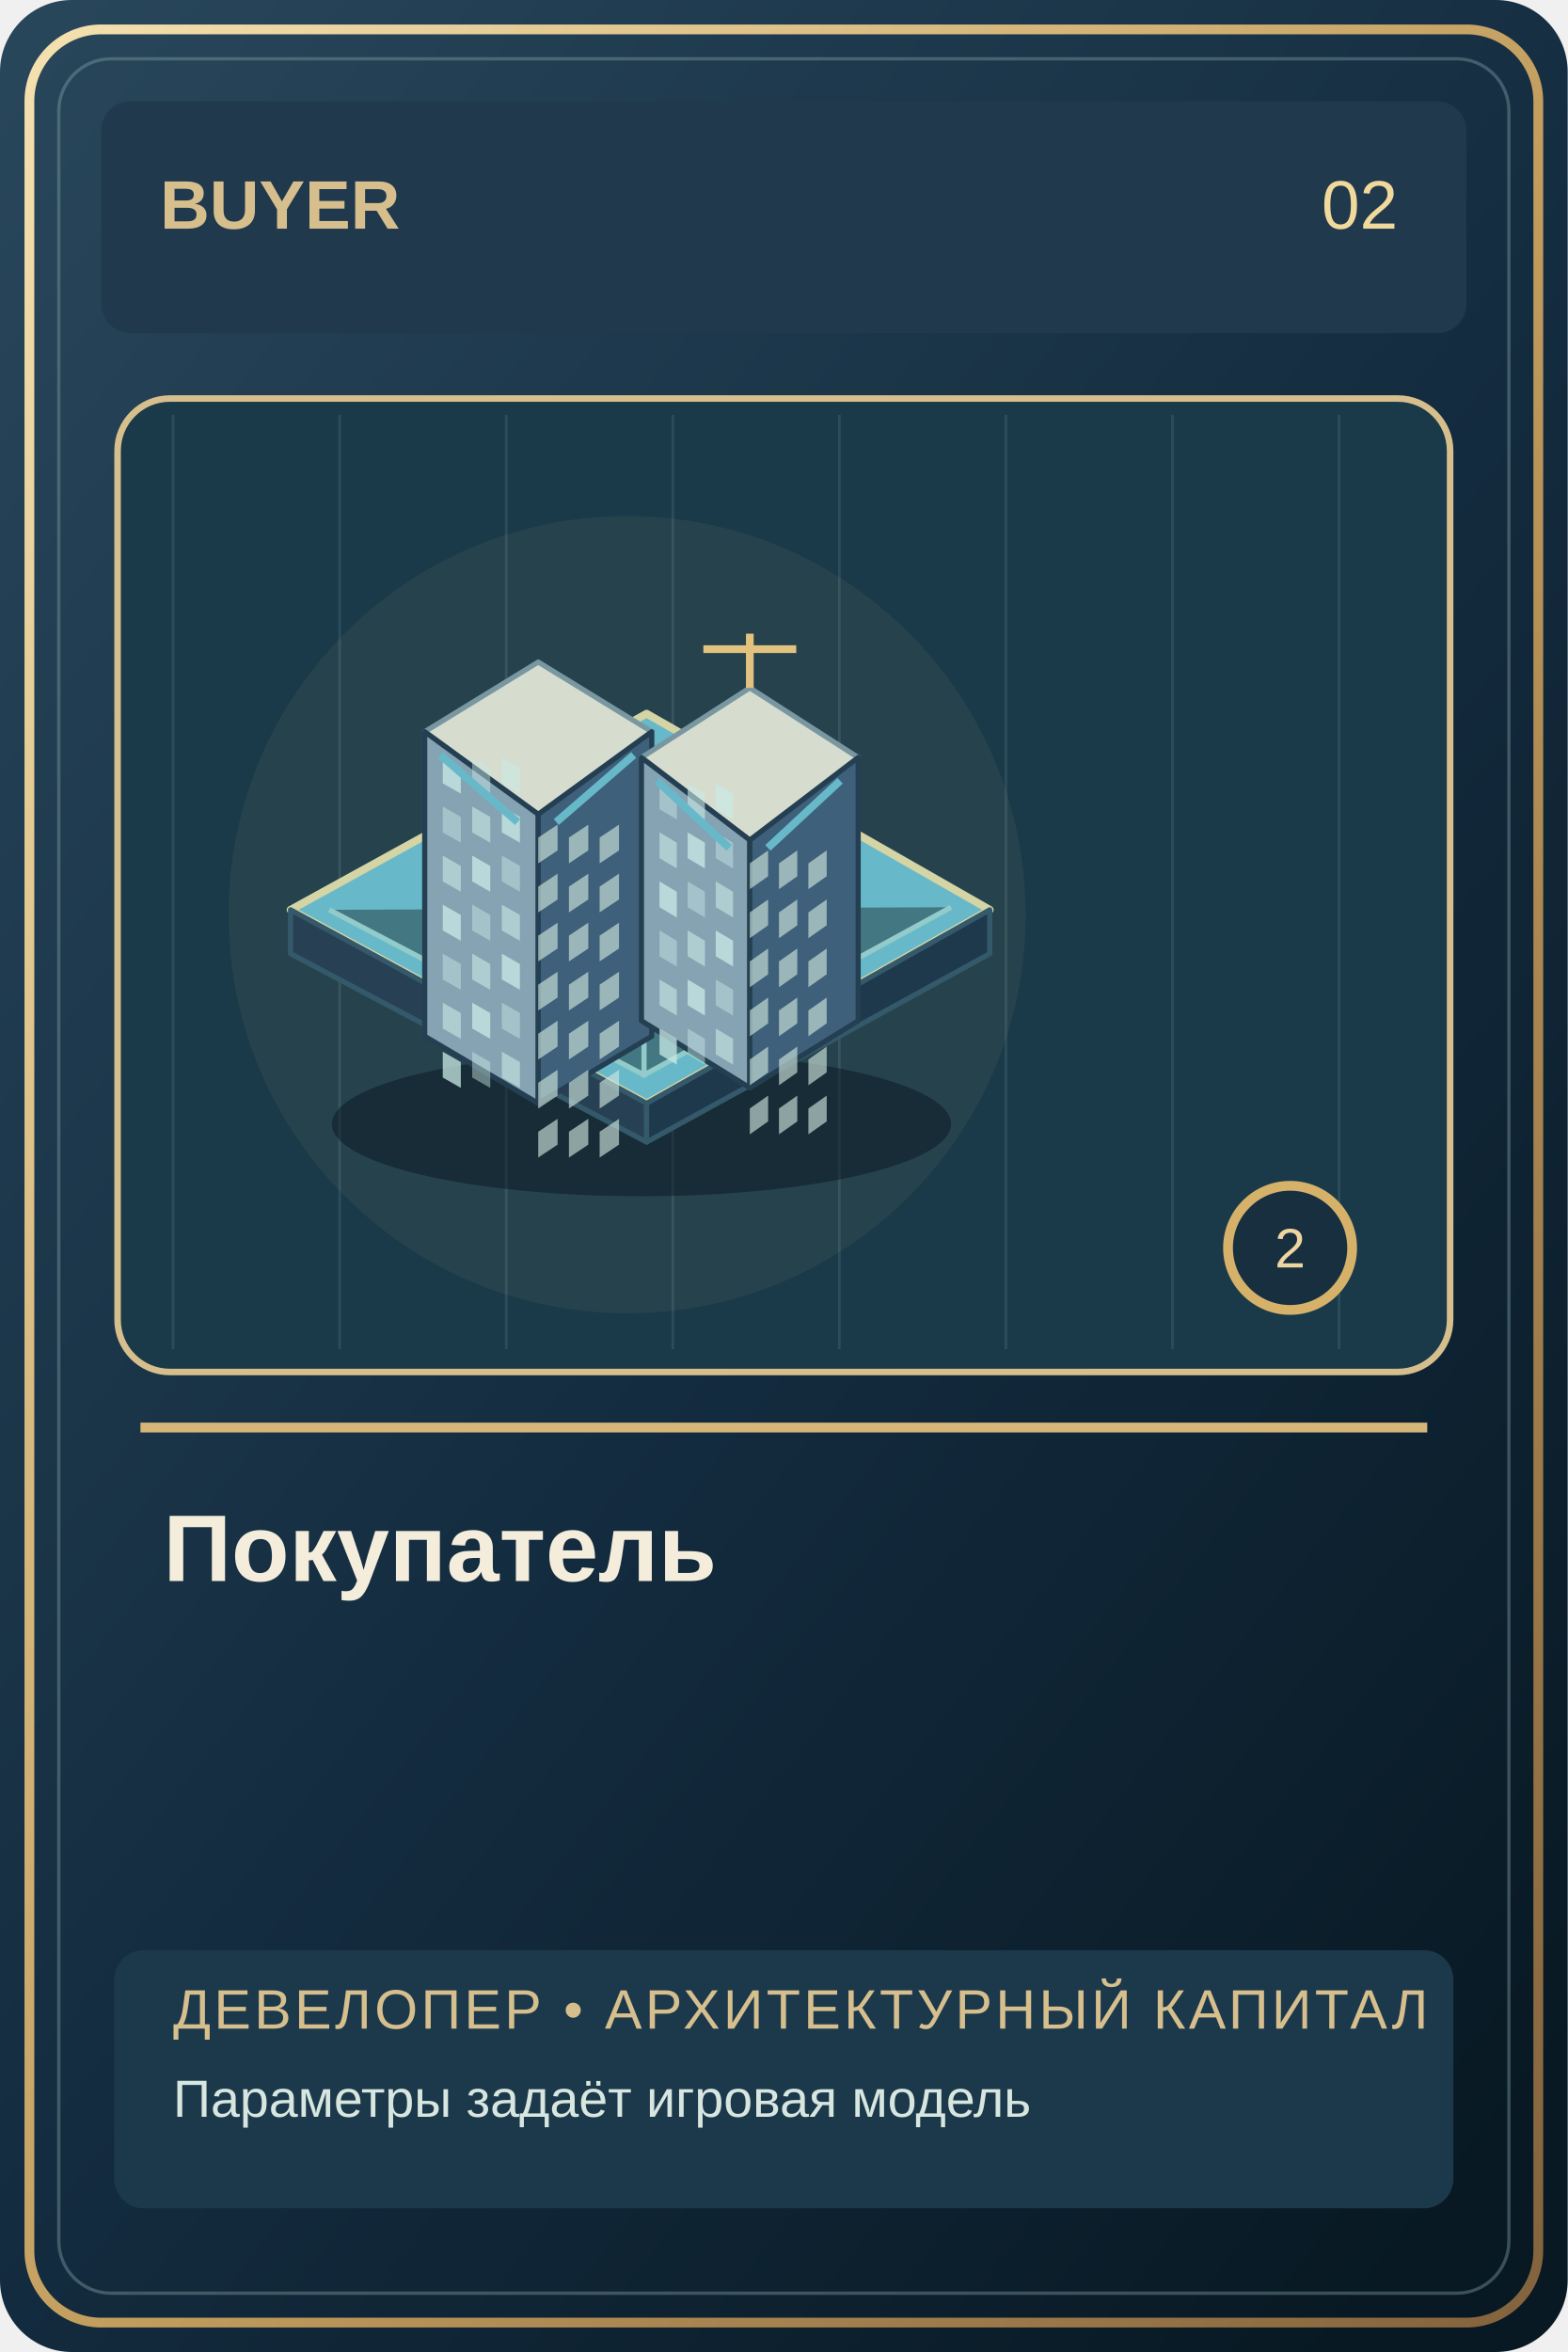
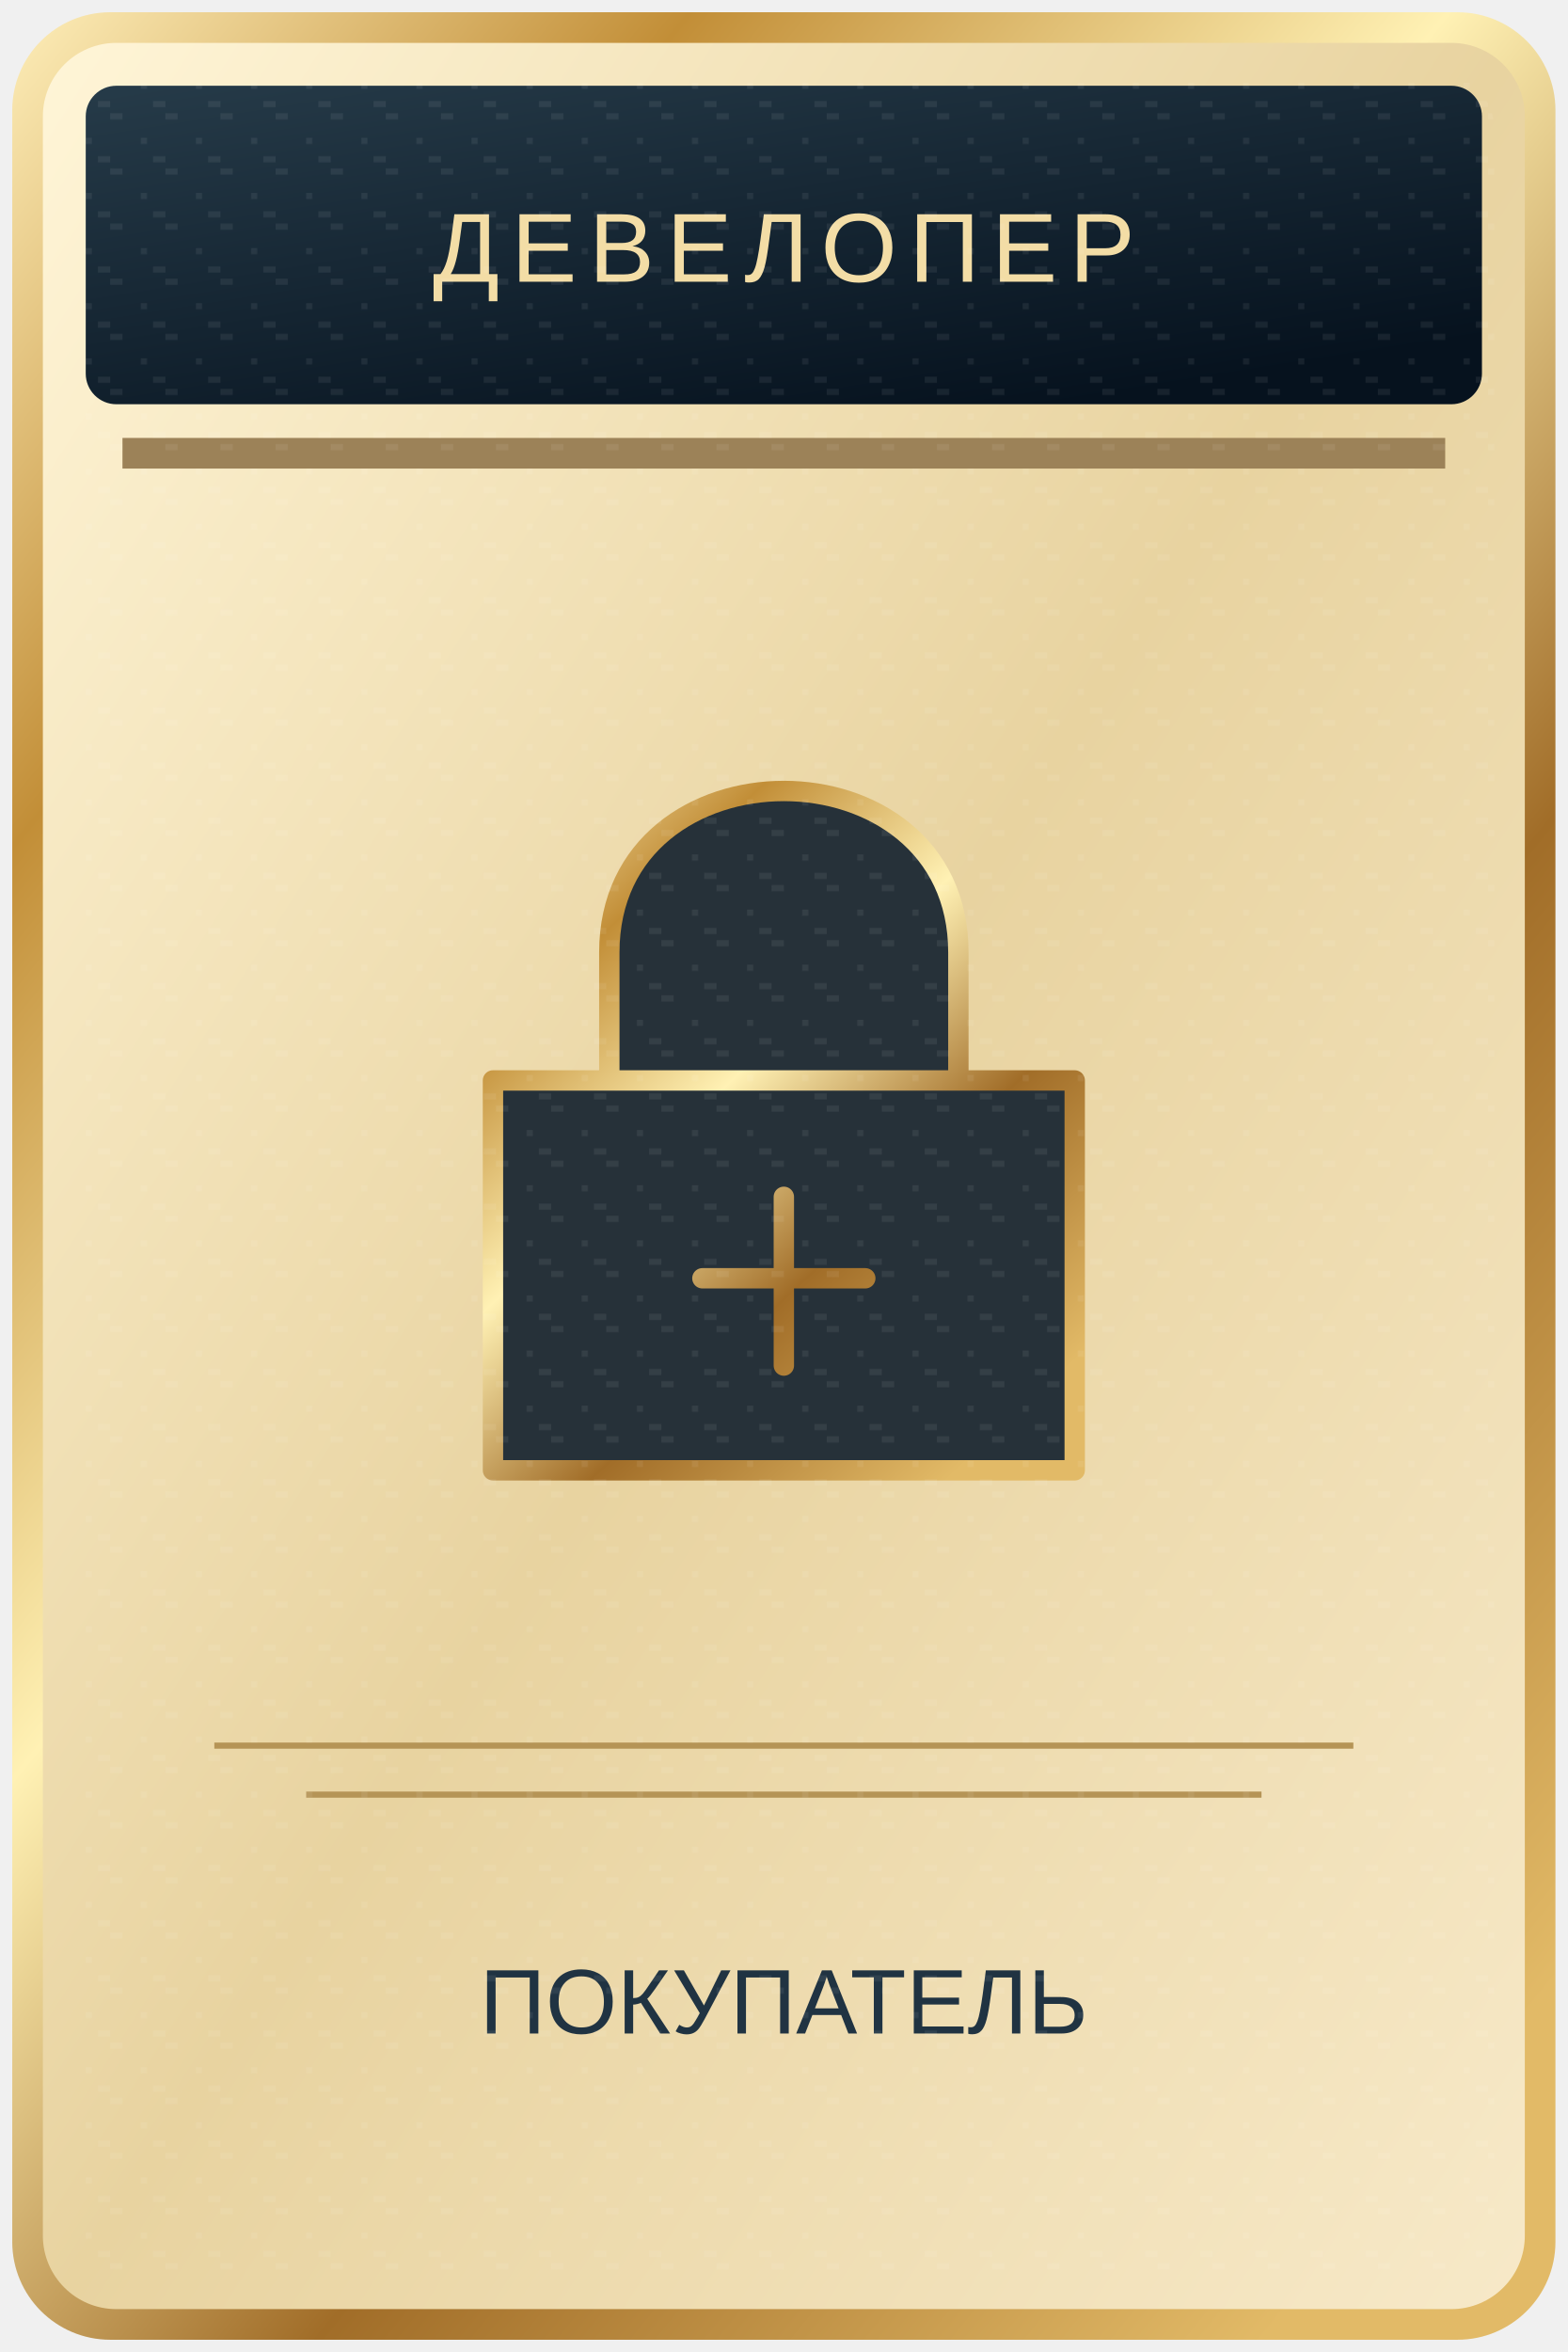
- <svg xmlns="http://www.w3.org/2000/svg" viewBox="0 0 480 720" width="480" height="720" role="img" aria-label="Покупатель">
+ <svg xmlns="http://www.w3.org/2000/svg" viewBox="0 0 256 384" role="img" aria-label="Покупатель">
  <defs>
-     <linearGradient id="bg" x2=".85" y2="1">
-       <stop stop-color="#29475b" />
-       <stop offset=".55" stop-color="#142c40" />
-       <stop offset="1" stop-color="#081923" />
+     <linearGradient id="gold" x2="0.8" y2="1">
+       <stop stop-color="#fff0bc" />
+       <stop offset=".22" stop-color="#c28e37" />
+       <stop offset=".46" stop-color="#fff1b4" />
+       <stop offset=".7" stop-color="#a16d28" />
+       <stop offset="1" stop-color="#e2ba67" />
    </linearGradient>
-     <linearGradient id="gold" x2="1" y2="1">
-       <stop stop-color="#f4e1af" />
-       <stop offset=".53" stop-color="#c29d5d" />
-       <stop offset="1" stop-color="#83633d" />
+     <linearGradient id="cream" x2="1" y2="1">
+       <stop stop-color="#fff5d7" />
+       <stop offset=".5" stop-color="#e8d3a0" />
+       <stop offset="1" stop-color="#f7e9c8" />
+     </linearGradient>
+     <linearGradient id="navy" x2=".7" y2="1">
+       <stop stop-color="#263b49" />
+       <stop offset="1" stop-color="#06121e" />
    </linearGradient>
    <linearGradient id="glass" x2="1" y2="1">
-       <stop stop-color="#bddad8" />
-       <stop offset="1" stop-color="#627f99" />
+       <stop stop-color="#d4e9e8" />
+       <stop offset=".45" stop-color="#6495ad" />
+       <stop offset="1" stop-color="#294453" />
    </linearGradient>
+     <pattern id="grain" width="9" height="9" patternUnits="userSpaceOnUse">
+       <path d="M0 1h2m3 4h1m1 3h2" stroke="#fff" opacity=".07" />
+     </pattern>
  </defs>
-   <rect width="480" height="720" rx="22" fill="url(#bg)" />
-   <rect x="9" y="9" width="462" height="702" rx="22" stroke="url(#gold)" stroke-width="3" fill="none" />
-   <rect x="18" y="18" width="444" height="684" rx="16" stroke="#7b989d" stroke-opacity=".44" fill="none" />
-   <rect x="31" y="31" width="418" height="71" rx="9" fill="#20394d" />
-   <text x="49" y="70" font-family="Arial,sans-serif" font-size="21" font-weight="700" fill="#d7bf8d">BUYER</text>
-   <text x="428" y="70" text-anchor="end" font-size="21" fill="#f1d99c" font-family="Arial,sans-serif">02</text>
-   <rect x="36" y="122" width="408" height="298" rx="16" fill="#1a3a49" stroke="#d7bf8d" stroke-width="2" />
-   <path d="M53 127v286" stroke="#7798a3" stroke-width=".8" opacity=".2" />
-   <path d="M104 127v286" stroke="#7798a3" stroke-width=".8" opacity=".2" />
-   <path d="M155 127v286" stroke="#7798a3" stroke-width=".8" opacity=".2" />
-   <path d="M206 127v286" stroke="#7798a3" stroke-width=".8" opacity=".2" />
-   <path d="M257 127v286" stroke="#7798a3" stroke-width=".8" opacity=".2" />
-   <path d="M308 127v286" stroke="#7798a3" stroke-width=".8" opacity=".2" />
-   <path d="M359 127v286" stroke="#7798a3" stroke-width=".8" opacity=".2" />
-   <path d="M410 127v286" stroke="#7798a3" stroke-width=".8" opacity=".2" />
-   <circle cx="192" cy="280" r="122" fill="#d7bf8d" opacity=".07" />
-   <g transform="translate(70 145) scale(.79)">
-     <ellipse cx="160" cy="252" rx="120" ry="28" fill="#040e1a" opacity=".43" />
-     <polygon points="24,169 162,93 295,169 162,244" fill="#67b9c9" stroke="#d5d4a5" stroke-width="3" stroke-linejoin="round" />
-     <polygon points="24,169 162,244 162,259 24,186" fill="#284054" stroke="#34596a" stroke-width="2" stroke-linejoin="round" />
-     <polygon points="162,244 295,169 295,186 162,259" fill="#1e394b" stroke="#34596a" stroke-width="2" stroke-linejoin="round" />
-     <path d="M39 169l122 64 119-65M161 110v124" stroke="#e1edc8" stroke-width="2" opacity=".35" />
-     <polygon points="76,100 120,73 164,100 120,132" fill="#d6dcce" stroke="#7997a1" stroke-width="2" stroke-linejoin="round" />
-     <polygon points="76,100 120,132 120,244 76,218" fill="#85a3b2" stroke="#253f52" stroke-width="2" stroke-linejoin="round" />
-     <polygon points="120,132 164,100 164,218 120,244" fill="#3e607a" stroke="#253f52" stroke-width="2" stroke-linejoin="round" />
-     <path d="M83.0 110l7.0 4v10l-7.0 -4Z" fill="#cae9e5" opacity="0.75" />
-     <path d="M120.0 141l7.5 -5v10l-7.5 5Z" fill="#cee6dd" opacity=".64" />
-     <path d="M94.4 110l7.0 4v10l-7.0 -4Z" fill="#cae9e5" opacity="0.45" />
-     <path d="M131.9 141l7.5 -5v10l-7.5 5Z" fill="#cee6dd" opacity=".64" />
-     <path d="M105.9 110l7.0 4v10l-7.0 -4Z" fill="#cae9e5" opacity="0.6" />
-     <path d="M143.8 141l7.5 -5v10l-7.5 5Z" fill="#cee6dd" opacity=".64" />
-     <path d="M83.0 129l7.0 4v10l-7.0 -4Z" fill="#cae9e5" opacity="0.45" />
-     <path d="M120.0 160l7.5 -5v10l-7.5 5Z" fill="#cee6dd" opacity=".64" />
-     <path d="M94.4 129l7.0 4v10l-7.0 -4Z" fill="#cae9e5" opacity="0.6" />
-     <path d="M131.9 160l7.5 -5v10l-7.5 5Z" fill="#cee6dd" opacity=".64" />
-     <path d="M105.9 129l7.0 4v10l-7.0 -4Z" fill="#cae9e5" opacity="0.75" />
-     <path d="M143.8 160l7.5 -5v10l-7.5 5Z" fill="#cee6dd" opacity=".64" />
-     <path d="M83.0 148l7.0 4v10l-7.0 -4Z" fill="#cae9e5" opacity="0.6" />
-     <path d="M120.0 179l7.5 -5v10l-7.5 5Z" fill="#cee6dd" opacity=".64" />
-     <path d="M94.4 148l7.0 4v10l-7.0 -4Z" fill="#cae9e5" opacity="0.75" />
-     <path d="M131.9 179l7.5 -5v10l-7.5 5Z" fill="#cee6dd" opacity=".64" />
-     <path d="M105.9 148l7.0 4v10l-7.0 -4Z" fill="#cae9e5" opacity="0.45" />
-     <path d="M143.8 179l7.5 -5v10l-7.5 5Z" fill="#cee6dd" opacity=".64" />
-     <path d="M83.0 167l7.0 4v10l-7.0 -4Z" fill="#cae9e5" opacity="0.75" />
-     <path d="M120.0 198l7.5 -5v10l-7.5 5Z" fill="#cee6dd" opacity=".64" />
-     <path d="M94.4 167l7.0 4v10l-7.0 -4Z" fill="#cae9e5" opacity="0.45" />
-     <path d="M131.9 198l7.5 -5v10l-7.5 5Z" fill="#cee6dd" opacity=".64" />
-     <path d="M105.9 167l7.0 4v10l-7.0 -4Z" fill="#cae9e5" opacity="0.6" />
-     <path d="M143.8 198l7.5 -5v10l-7.5 5Z" fill="#cee6dd" opacity=".64" />
-     <path d="M83.0 186l7.0 4v10l-7.0 -4Z" fill="#cae9e5" opacity="0.45" />
-     <path d="M120.0 217l7.5 -5v10l-7.5 5Z" fill="#cee6dd" opacity=".64" />
-     <path d="M94.4 186l7.0 4v10l-7.0 -4Z" fill="#cae9e5" opacity="0.6" />
-     <path d="M131.9 217l7.5 -5v10l-7.5 5Z" fill="#cee6dd" opacity=".64" />
-     <path d="M105.9 186l7.0 4v10l-7.0 -4Z" fill="#cae9e5" opacity="0.75" />
-     <path d="M143.8 217l7.5 -5v10l-7.5 5Z" fill="#cee6dd" opacity=".64" />
-     <path d="M83.0 205l7.0 4v10l-7.0 -4Z" fill="#cae9e5" opacity="0.6" />
-     <path d="M120.0 236l7.5 -5v10l-7.5 5Z" fill="#cee6dd" opacity=".64" />
-     <path d="M94.4 205l7.0 4v10l-7.0 -4Z" fill="#cae9e5" opacity="0.75" />
-     <path d="M131.9 236l7.5 -5v10l-7.5 5Z" fill="#cee6dd" opacity=".64" />
-     <path d="M105.9 205l7.0 4v10l-7.0 -4Z" fill="#cae9e5" opacity="0.45" />
-     <path d="M143.8 236l7.5 -5v10l-7.5 5Z" fill="#cee6dd" opacity=".64" />
-     <path d="M83.0 224l7.0 4v10l-7.0 -4Z" fill="#cae9e5" opacity="0.75" />
-     <path d="M120.0 255l7.5 -5v10l-7.5 5Z" fill="#cee6dd" opacity=".64" />
-     <path d="M94.4 224l7.0 4v10l-7.0 -4Z" fill="#cae9e5" opacity="0.45" />
-     <path d="M131.9 255l7.5 -5v10l-7.5 5Z" fill="#cee6dd" opacity=".64" />
-     <path d="M105.9 224l7.0 4v10l-7.0 -4Z" fill="#cae9e5" opacity="0.6" />
-     <path d="M143.8 255l7.5 -5v10l-7.5 5Z" fill="#cee6dd" opacity=".64" />
-     <path d="M82 109L112 135M127 135L157 109" stroke="#67b9c9" stroke-width="3" />
-     <polygon points="160,110 202,83 244,110 202,142" fill="#d6dcce" stroke="#7997a1" stroke-width="2" stroke-linejoin="round" />
-     <polygon points="160,110 202,142 202,238 160,212" fill="#85a3b2" stroke="#253f52" stroke-width="2" stroke-linejoin="round" />
-     <polygon points="202,142 244,110 244,212 202,238" fill="#3e607a" stroke="#253f52" stroke-width="2" stroke-linejoin="round" />
-     <path d="M167.0 120l6.7 4v10l-6.7 -4Z" fill="#cae9e5" opacity="0.45" />
-     <path d="M202.0 151l7.1 -5v10l-7.1 5Z" fill="#cee6dd" opacity=".64" />
-     <path d="M177.9 120l6.7 4v10l-6.7 -4Z" fill="#cae9e5" opacity="0.6" />
-     <path d="M213.3 151l7.1 -5v10l-7.1 5Z" fill="#cee6dd" opacity=".64" />
-     <path d="M188.8 120l6.7 4v10l-6.7 -4Z" fill="#cae9e5" opacity="0.75" />
-     <path d="M224.7 151l7.1 -5v10l-7.1 5Z" fill="#cee6dd" opacity=".64" />
-     <path d="M167.0 139l6.7 4v10l-6.7 -4Z" fill="#cae9e5" opacity="0.6" />
-     <path d="M202.0 170l7.1 -5v10l-7.1 5Z" fill="#cee6dd" opacity=".64" />
-     <path d="M177.9 139l6.7 4v10l-6.7 -4Z" fill="#cae9e5" opacity="0.75" />
-     <path d="M213.3 170l7.1 -5v10l-7.1 5Z" fill="#cee6dd" opacity=".64" />
-     <path d="M188.8 139l6.7 4v10l-6.7 -4Z" fill="#cae9e5" opacity="0.45" />
-     <path d="M224.7 170l7.1 -5v10l-7.1 5Z" fill="#cee6dd" opacity=".64" />
-     <path d="M167.0 158l6.7 4v10l-6.7 -4Z" fill="#cae9e5" opacity="0.75" />
-     <path d="M202.0 189l7.1 -5v10l-7.1 5Z" fill="#cee6dd" opacity=".64" />
-     <path d="M177.9 158l6.7 4v10l-6.7 -4Z" fill="#cae9e5" opacity="0.45" />
-     <path d="M213.3 189l7.1 -5v10l-7.1 5Z" fill="#cee6dd" opacity=".64" />
-     <path d="M188.8 158l6.7 4v10l-6.7 -4Z" fill="#cae9e5" opacity="0.6" />
-     <path d="M224.7 189l7.1 -5v10l-7.1 5Z" fill="#cee6dd" opacity=".64" />
-     <path d="M167.0 177l6.7 4v10l-6.7 -4Z" fill="#cae9e5" opacity="0.45" />
-     <path d="M202.0 208l7.1 -5v10l-7.1 5Z" fill="#cee6dd" opacity=".64" />
-     <path d="M177.9 177l6.7 4v10l-6.7 -4Z" fill="#cae9e5" opacity="0.6" />
-     <path d="M213.3 208l7.1 -5v10l-7.1 5Z" fill="#cee6dd" opacity=".64" />
-     <path d="M188.8 177l6.7 4v10l-6.7 -4Z" fill="#cae9e5" opacity="0.75" />
-     <path d="M224.7 208l7.1 -5v10l-7.1 5Z" fill="#cee6dd" opacity=".64" />
-     <path d="M167.0 196l6.7 4v10l-6.7 -4Z" fill="#cae9e5" opacity="0.6" />
-     <path d="M202.0 227l7.1 -5v10l-7.1 5Z" fill="#cee6dd" opacity=".64" />
-     <path d="M177.9 196l6.7 4v10l-6.7 -4Z" fill="#cae9e5" opacity="0.75" />
-     <path d="M213.3 227l7.1 -5v10l-7.1 5Z" fill="#cee6dd" opacity=".64" />
-     <path d="M188.8 196l6.7 4v10l-6.7 -4Z" fill="#cae9e5" opacity="0.45" />
-     <path d="M224.7 227l7.1 -5v10l-7.1 5Z" fill="#cee6dd" opacity=".64" />
-     <path d="M167.0 215l6.7 4v10l-6.7 -4Z" fill="#cae9e5" opacity="0.75" />
-     <path d="M202.0 246l7.1 -5v10l-7.1 5Z" fill="#cee6dd" opacity=".64" />
-     <path d="M177.9 215l6.7 4v10l-6.7 -4Z" fill="#cae9e5" opacity="0.45" />
-     <path d="M213.3 246l7.1 -5v10l-7.1 5Z" fill="#cee6dd" opacity=".64" />
-     <path d="M188.8 215l6.7 4v10l-6.7 -4Z" fill="#cae9e5" opacity="0.6" />
-     <path d="M224.7 246l7.1 -5v10l-7.1 5Z" fill="#cee6dd" opacity=".64" />
-     <path d="M166 119L194 145M209 145L237 119" stroke="#67b9c9" stroke-width="3" />
-     <path d="M202 83v-21m-18 6h36" stroke="#e1c27f" stroke-width="3" />
+   <rect x="2" y="2" width="252" height="380" rx="16" fill="url(#gold)" />
+   <rect x="7" y="7" width="242" height="370" rx="12" fill="url(#cream)" />
+   <rect x="14" y="14" width="228" height="52" rx="5" fill="url(#navy)" />
+   <path d="M20 74h216" stroke="#9c8258" stroke-width="5" />
+   <g transform="translate(128 184) scale(.95)">
+     <g fill="#263139" stroke="url(#gold)" stroke-width="3.5" stroke-linejoin="round" stroke-linecap="round">
+       <path d="M-50 59h100V-8H-50zM-30-8v-22c0-37 60-37 60 0v22M0 12v29m-14-15h28" />
+     </g>
  </g>
-   <circle cx="395" cy="382" r="19" fill="#182f40" stroke="#d6b16a" stroke-width="3" />
-   <text x="395" y="388" fill="#efd6a0" text-anchor="middle" font-size="17" font-family="Arial,sans-serif">2</text>
-   <path d="M43 437h394" stroke="#d6b679" stroke-width="3" />
-   <text x="50" y="484" font-size="29" font-weight="700" font-family="Arial,sans-serif" fill="#f4eddb">
-     <tspan x="50" dy="0">Покупатель</tspan>
-   </text>
-   <rect x="35" y="597" width="410" height="79" rx="9" fill="#1c394c" />
-   <text x="53" y="621" fill="#d7bf8d" font-size="17" font-family="Arial,sans-serif" letter-spacing="1">ДЕВЕЛОПЕР • АРХИТЕКТУРНЫЙ КАПИТАЛ</text>
-   <text x="53" y="648" fill="#d7e6df" font-size="16" font-family="Arial,sans-serif">Параметры задаёт игровая модель</text>
+   <path d="M35 285h186m-171 8h156" stroke="#b59456" />
+   <text x="128" y="46" text-anchor="middle" font-family="Arial,sans-serif" font-size="16" fill="#f3dda6" letter-spacing="2">ДЕВЕЛОПЕР</text>
+   <text x="128" y="332" text-anchor="middle" font-family="Arial,sans-serif" font-size="15" fill="#203342">ПОКУПАТЕЛЬ</text>
+   <rect x="12" y="12" width="232" height="360" rx="9" fill="url(#grain)" />
</svg>
